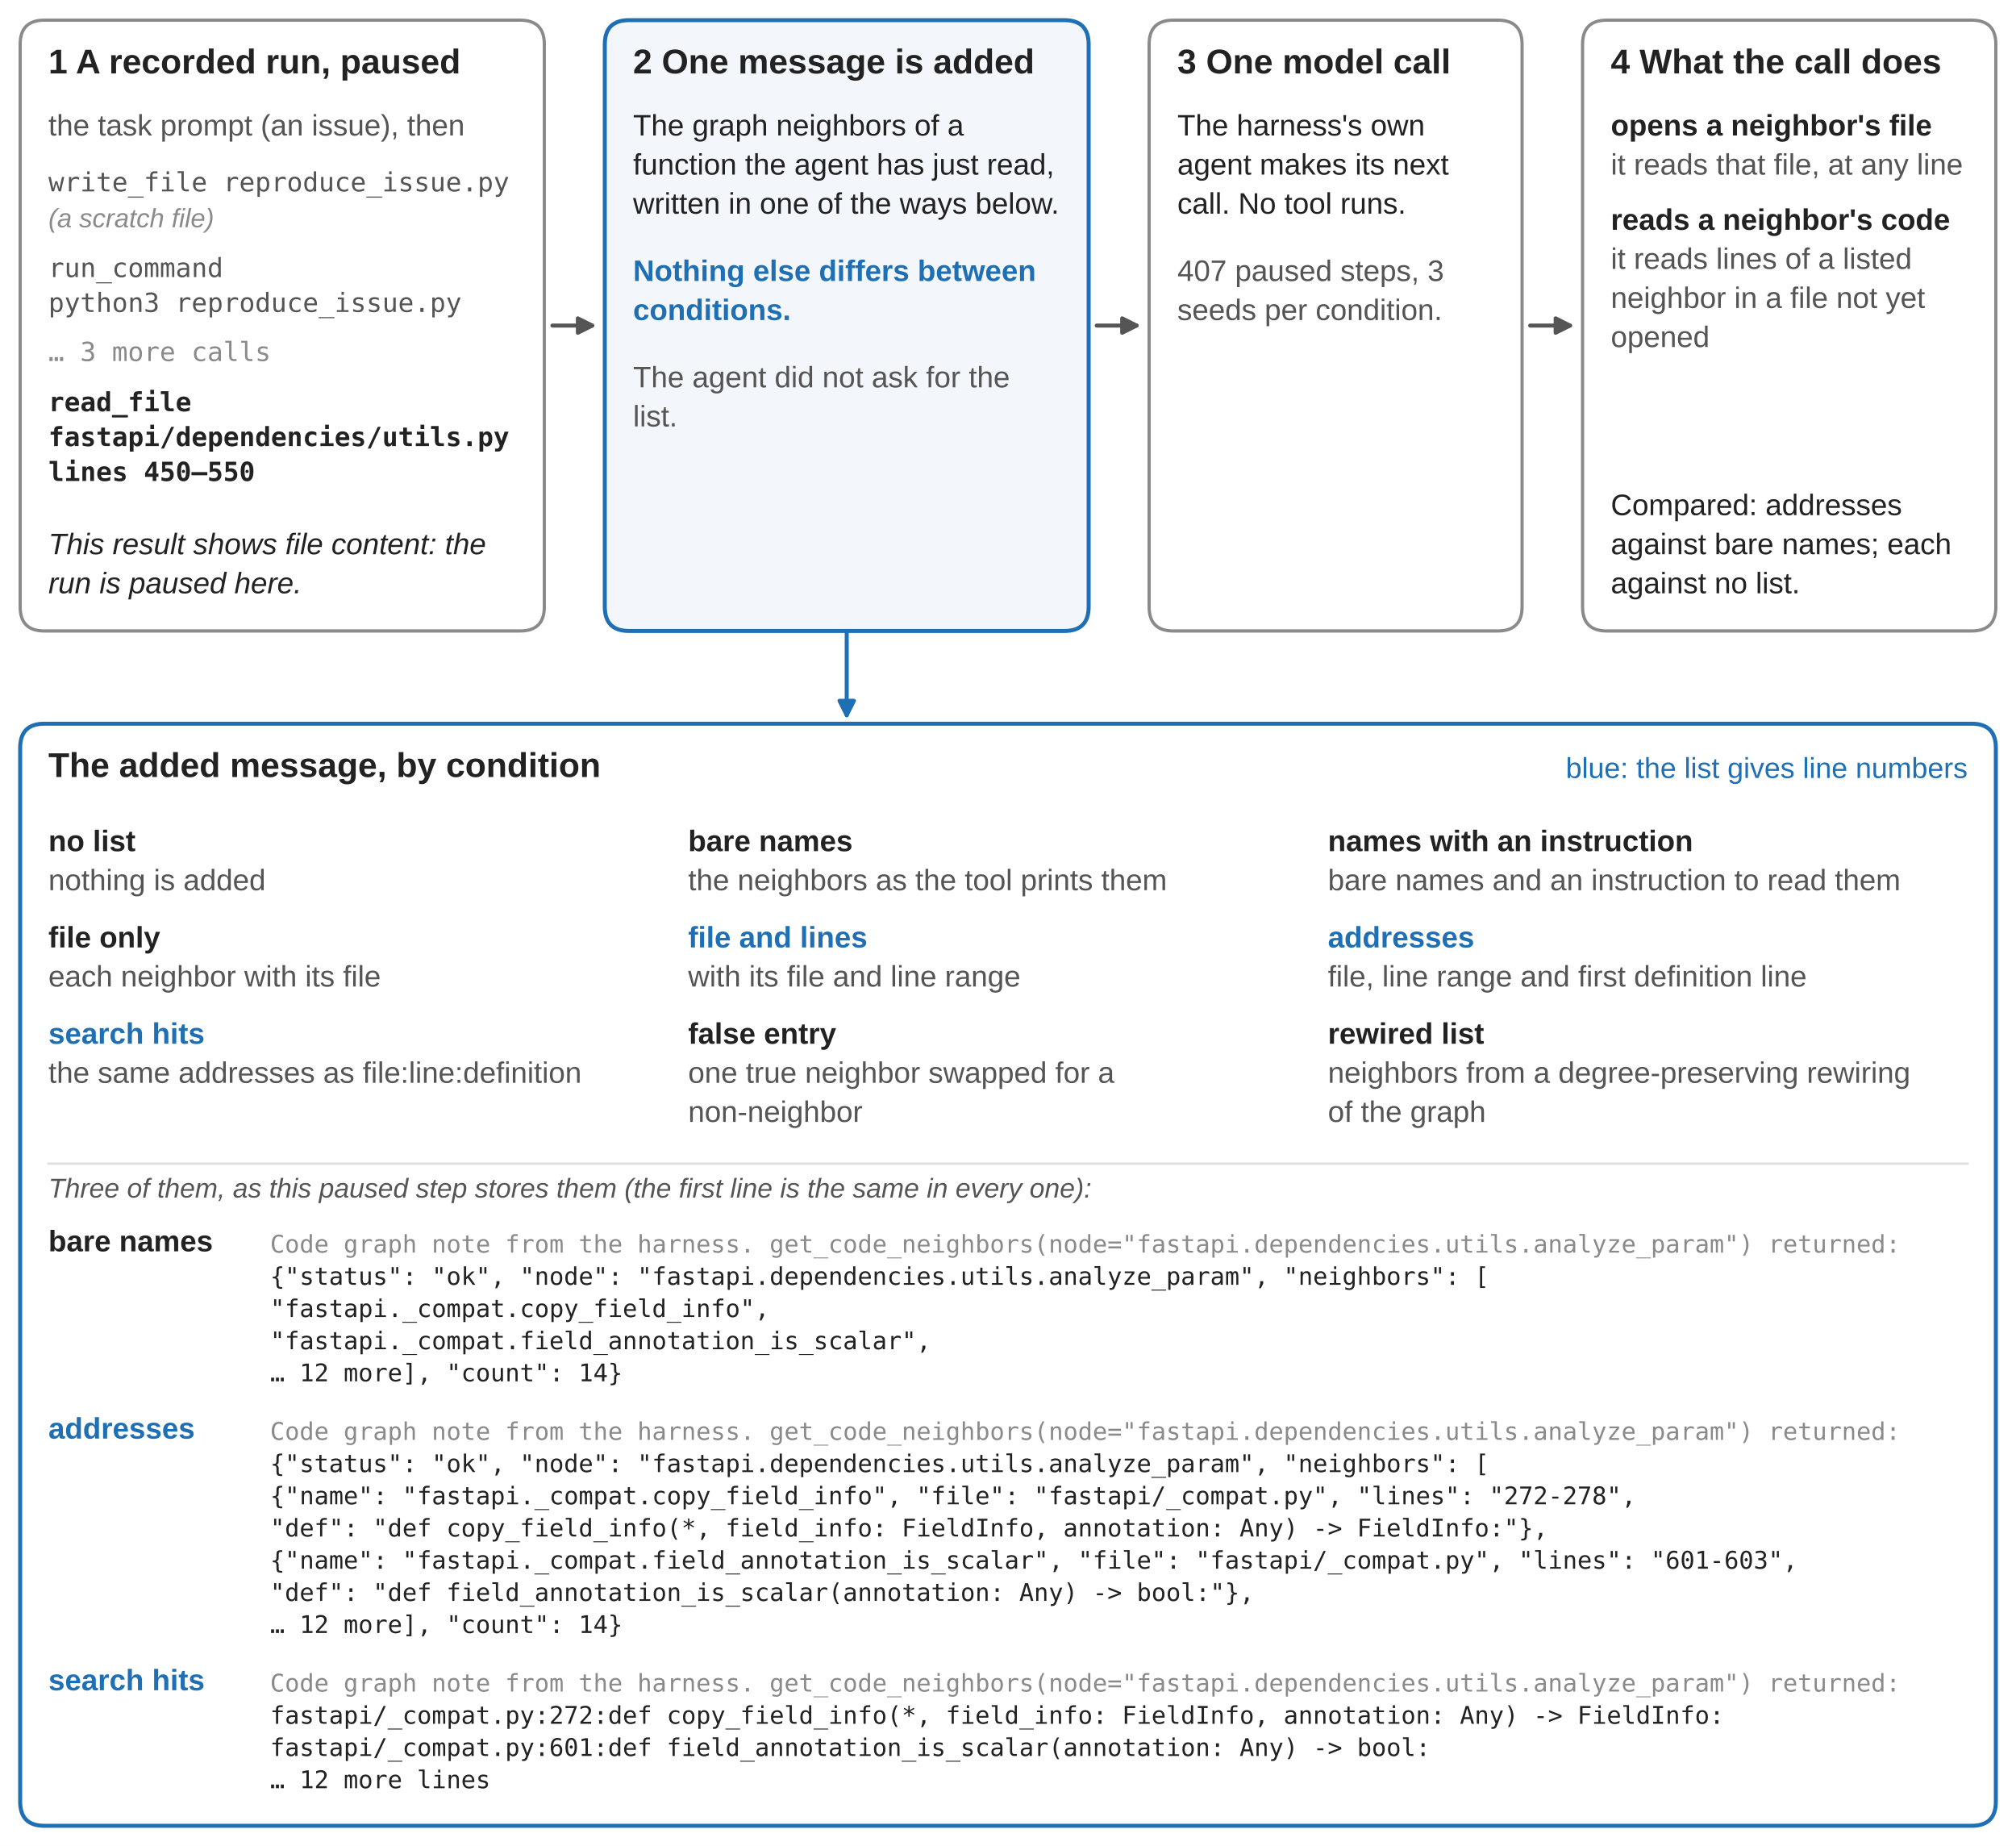
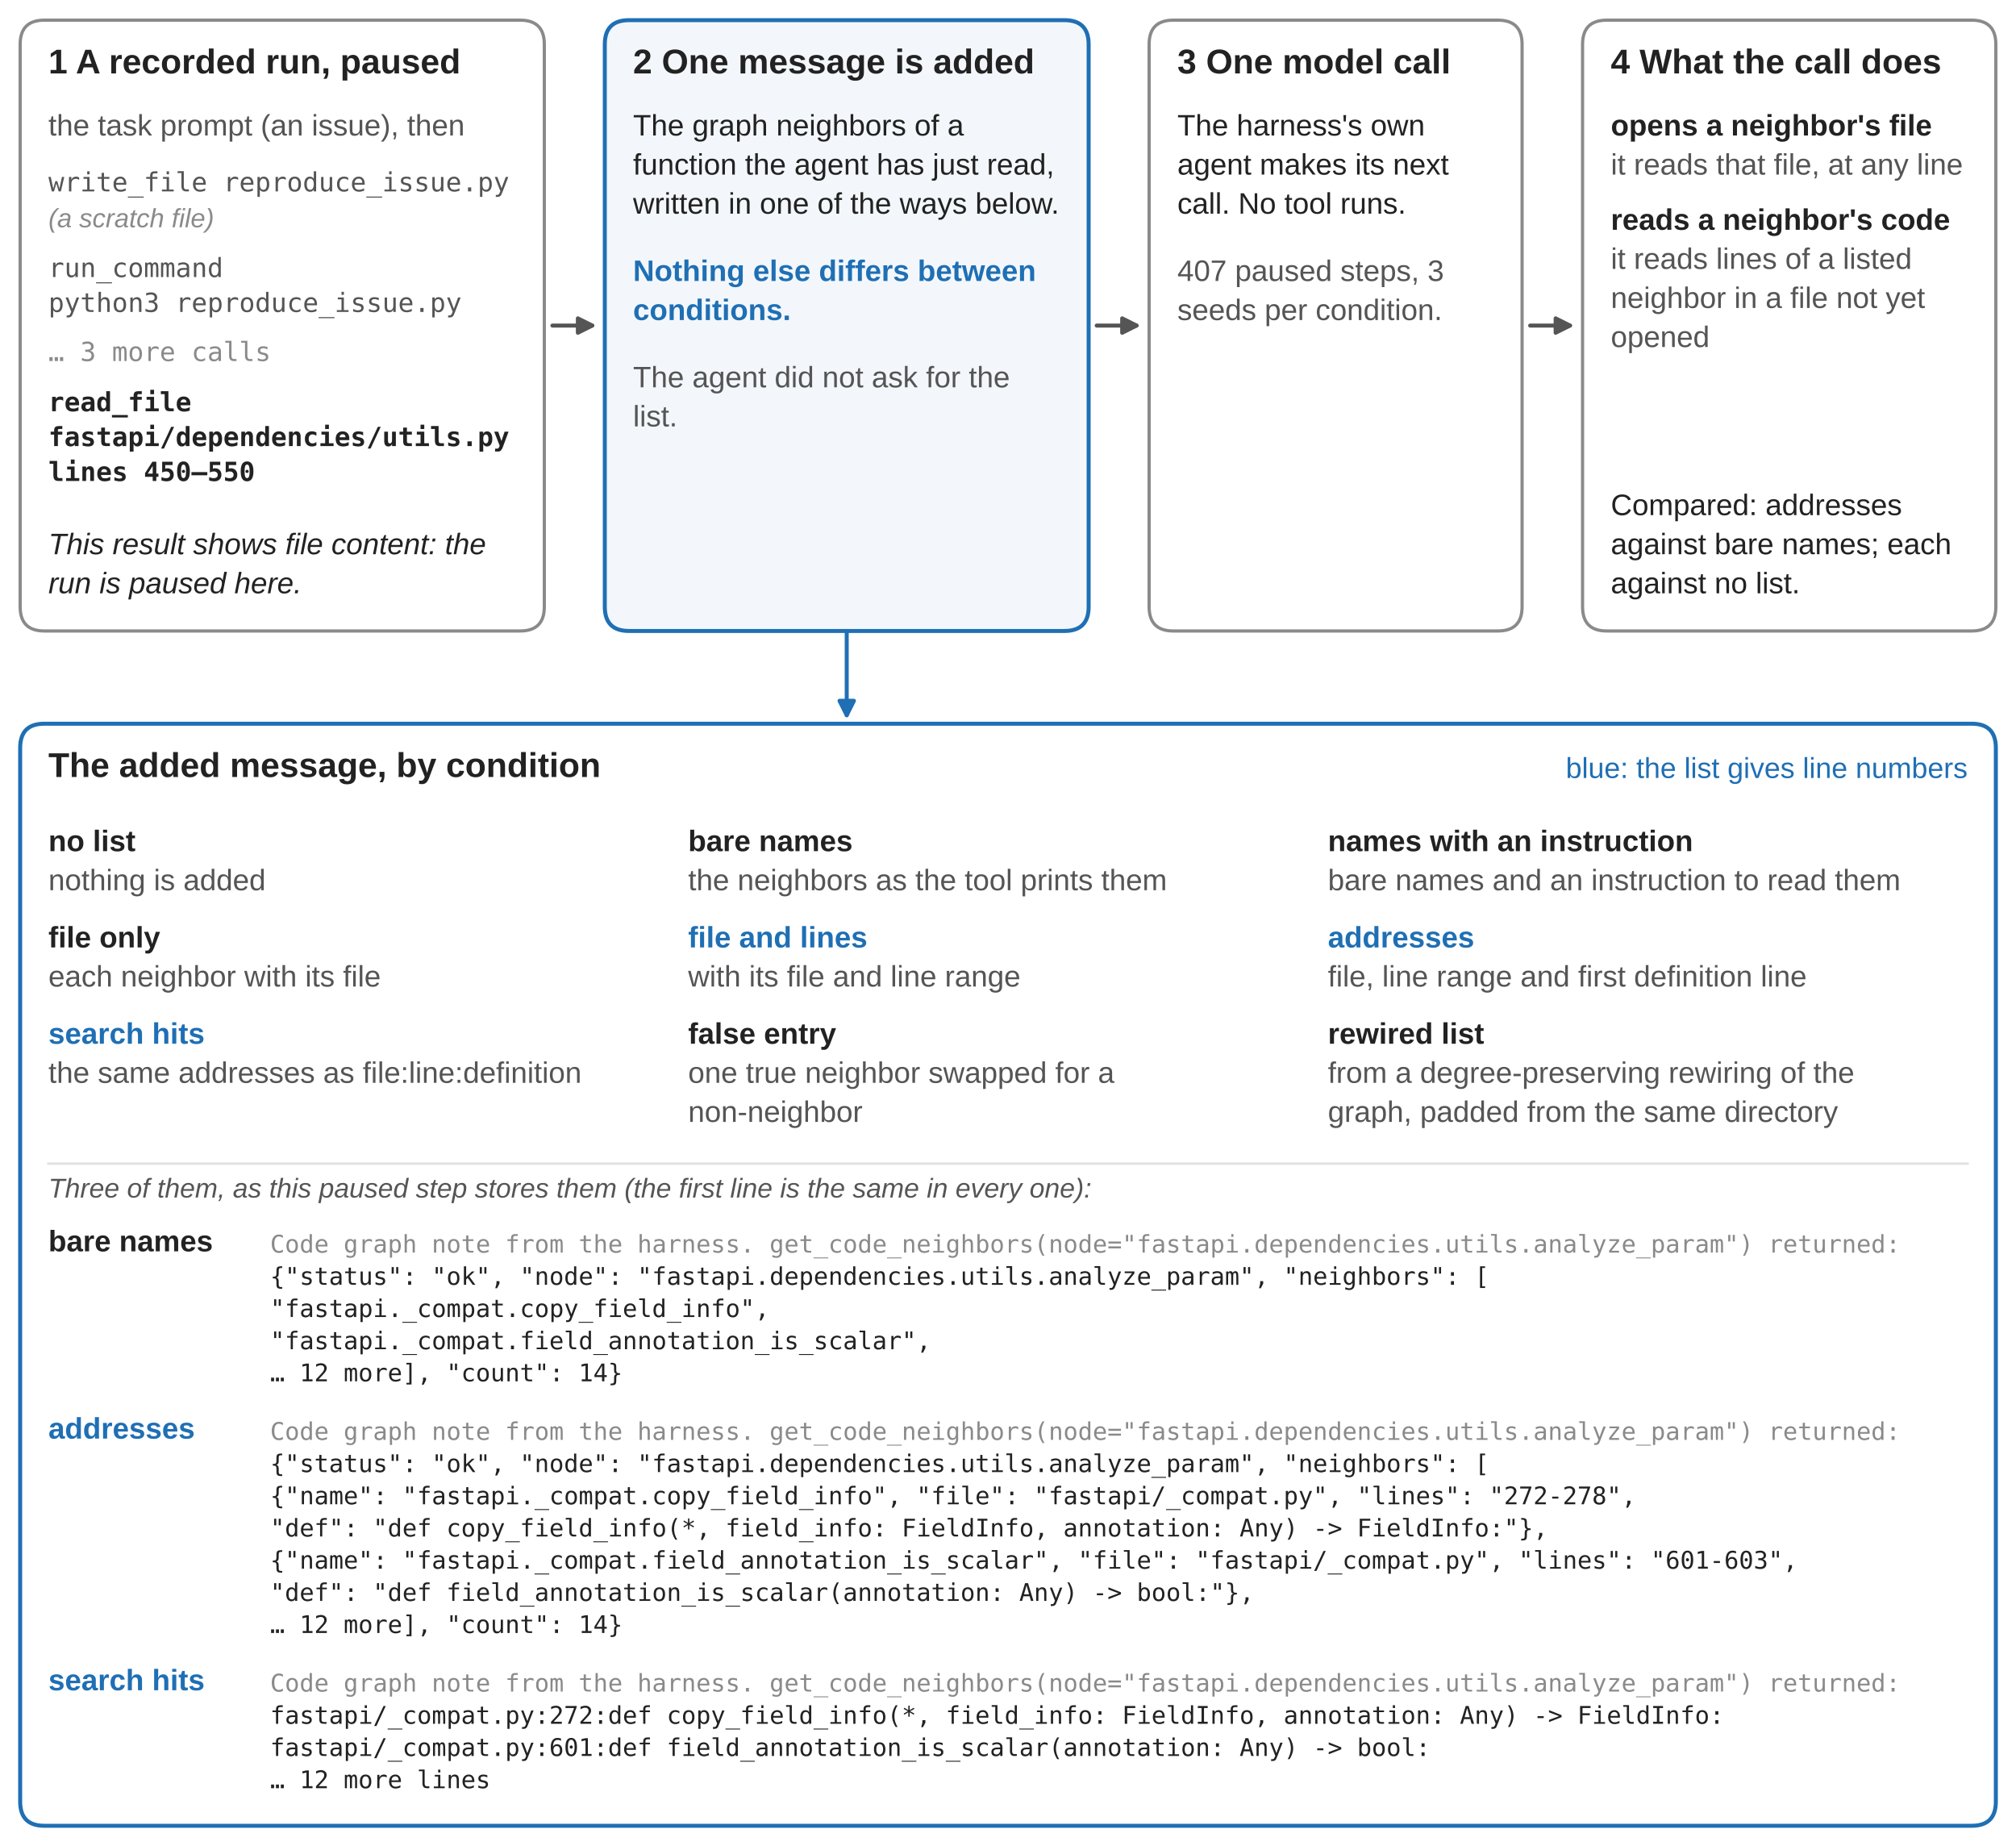
<svg xmlns="http://www.w3.org/2000/svg" width="504pt" height="461.448pt" viewBox="0 0 504 461.448" version="1.1">
  <defs>
    <style type="text/css">*{stroke-linejoin: round; stroke-linecap: butt}</style>
  </defs>
  <g id="figure_1">
    <g id="patch_1">
      <path d="M 0 461.448  L 504 461.448  L 504 0  L 0 0  z " style="fill: #ffffff" />
    </g>
    <g id="axes_1">
      <g id="patch_2">
-         <path d="M 11.088 157.728  L 130.032 157.728  Q 136.08 157.728 136.08 151.68  L 136.08 11.088  Q 136.08 5.04 130.032 5.04  L 11.088 5.04  Q 5.04 5.04 5.04 11.088  L 5.04 151.68  Q 5.04 157.728 11.088 157.728  z " clip-path="url(#p877489be47)" style="fill: #ffffff; stroke: #8a8a8a; stroke-width: 0.8; stroke-linejoin: miter" />
+         <path d="M 11.088 157.728  L 130.032 157.728  Q 136.08 157.728 136.08 151.68  L 136.08 11.088  Q 136.08 5.04 130.032 5.04  L 11.088 5.04  Q 5.04 5.04 5.04 11.088  L 5.04 151.68  Q 5.04 157.728 11.088 157.728  z " clip-path="url(#p58de6aa89c)" style="fill: #ffffff; stroke: #8a8a8a; stroke-width: 0.8; stroke-linejoin: miter" />
      </g>
      <g id="patch_3">
-         <path d="M 157.248 157.728  L 266.112 157.728  Q 272.16 157.728 272.16 151.68  L 272.16 11.088  Q 272.16 5.04 266.112 5.04  L 157.248 5.04  Q 151.2 5.04 151.2 11.088  L 151.2 151.68  Q 151.2 157.728 157.248 157.728  z " clip-path="url(#p877489be47)" style="fill: #f3f7fb; stroke: #1f6fb4; stroke-linejoin: miter" />
+         <path d="M 157.248 157.728  L 266.112 157.728  Q 272.16 157.728 272.16 151.68  L 272.16 11.088  Q 272.16 5.04 266.112 5.04  L 157.248 5.04  Q 151.2 5.04 151.2 11.088  L 151.2 151.68  Q 151.2 157.728 157.248 157.728  z " clip-path="url(#p58de6aa89c)" style="fill: #f3f7fb; stroke: #1f6fb4; stroke-linejoin: miter" />
      </g>
      <g id="patch_4">
-         <path d="M 293.328 157.728  L 374.472 157.728  Q 380.52 157.728 380.52 151.68  L 380.52 11.088  Q 380.52 5.04 374.472 5.04  L 293.328 5.04  Q 287.28 5.04 287.28 11.088  L 287.28 151.68  Q 287.28 157.728 293.328 157.728  z " clip-path="url(#p877489be47)" style="fill: #ffffff; stroke: #8a8a8a; stroke-width: 0.8; stroke-linejoin: miter" />
+         <path d="M 293.328 157.728  L 374.472 157.728  Q 380.52 157.728 380.52 151.68  L 380.52 11.088  Q 380.52 5.04 374.472 5.04  L 293.328 5.04  Q 287.28 5.04 287.28 11.088  L 287.28 151.68  Q 287.28 157.728 293.328 157.728  z " clip-path="url(#p58de6aa89c)" style="fill: #ffffff; stroke: #8a8a8a; stroke-width: 0.8; stroke-linejoin: miter" />
      </g>
      <g id="patch_5">
-         <path d="M 401.688 157.728  L 492.912 157.728  Q 498.96 157.728 498.96 151.68  L 498.96 11.088  Q 498.96 5.04 492.912 5.04  L 401.688 5.04  Q 395.64 5.04 395.64 11.088  L 395.64 151.68  Q 395.64 157.728 401.688 157.728  z " clip-path="url(#p877489be47)" style="fill: #ffffff; stroke: #8a8a8a; stroke-width: 0.8; stroke-linejoin: miter" />
+         <path d="M 401.688 157.728  L 492.912 157.728  Q 498.96 157.728 498.96 151.68  L 498.96 11.088  Q 498.96 5.04 492.912 5.04  L 401.688 5.04  Q 395.64 5.04 395.64 11.088  L 395.64 151.68  Q 395.64 157.728 401.688 157.728  z " clip-path="url(#p58de6aa89c)" style="fill: #ffffff; stroke: #8a8a8a; stroke-width: 0.8; stroke-linejoin: miter" />
      </g>
      <g id="patch_6">
-         <path d="M 11.088 456.408  L 492.912 456.408  Q 498.96 456.408 498.96 450.36  L 498.96 186.96  Q 498.96 180.912 492.912 180.912  L 11.088 180.912  Q 5.04 180.912 5.04 186.96  L 5.04 450.36  Q 5.04 456.408 11.088 456.408  z " clip-path="url(#p877489be47)" style="fill: #ffffff; stroke: #1f6fb4; stroke-linejoin: miter" />
+         <path d="M 11.088 456.408  L 492.912 456.408  Q 498.96 456.408 498.96 450.36  L 498.96 186.96  Q 498.96 180.912 492.912 180.912  L 11.088 180.912  Q 5.04 180.912 5.04 186.96  L 5.04 450.36  Q 5.04 456.408 11.088 456.408  z " clip-path="url(#p58de6aa89c)" style="fill: #ffffff; stroke: #1f6fb4; stroke-linejoin: miter" />
      </g>
      <g id="line2d_1">
-         <path d="M 12.096 290.88  L 491.904 290.88  " clip-path="url(#p877489be47)" style="fill: none; stroke: #e1e1e1; stroke-width: 0.6; stroke-linecap: square" />
+         <path d="M 12.096 290.88  L 491.904 290.88  " clip-path="url(#p58de6aa89c)" style="fill: none; stroke: #e1e1e1; stroke-width: 0.6; stroke-linecap: square" />
      </g>
      <g id="text_1">
        <text style="font-weight: 700; font-size: 8.6px; font-family: 'Arial', 'Helvetica', 'DejaVu Sans', sans-serif; text-anchor: start; fill: #222222" x="12.096" y="18.357" transform="rotate(-0 12.096 18.35703)">1  A recorded run, paused</text>
      </g>
      <g id="text_2">
        <text style="font-size: 7.4px; font-family: 'Arial', 'Helvetica', 'DejaVu Sans', sans-serif; text-anchor: start; fill: #555555" x="12.096" y="33.875" transform="rotate(-0 12.096 33.8754)">the task prompt (an issue), then</text>
      </g>
      <g id="text_3">
        <text style="font-size: 6.6px; font-family: 'DejaVu Sans Mono'; text-anchor: start; fill: #555555" x="12.096" y="47.842" transform="rotate(-0 12.096 47.84203)">write_file reproduce_issue.py</text>
      </g>
      <g id="text_4">
        <text style="font-style: italic; font-size: 6.6px; font-family: 'Arial', 'Helvetica', 'DejaVu Sans', sans-serif; text-anchor: start; fill: #8a8a8a" x="12.096" y="56.813" transform="rotate(-0 12.096 56.81298)">    (a scratch file)</text>
      </g>
      <g id="text_5">
        <text style="font-size: 6.6px; font-family: 'DejaVu Sans Mono'; text-anchor: start; fill: #555555" x="12.096" y="69.263" transform="rotate(-0 12.096 69.26297)">run_command</text>
      </g>
      <g id="text_6">
        <text style="font-size: 6.6px; font-family: 'DejaVu Sans Mono'; text-anchor: start; fill: #555555" x="12.096" y="77.975" transform="rotate(-0 12.096 77.97497)">  python3 reproduce_issue.py</text>
      </g>
      <g id="text_7">
        <text style="font-size: 6.6px; font-family: 'DejaVu Sans Mono'; text-anchor: start; fill: #8a8a8a" x="12.096" y="90.25" transform="rotate(-0 12.096 90.25003)">… 3 more calls</text>
      </g>
      <g id="text_8">
        <text style="font-weight: 700; font-size: 6.6px; font-family: 'DejaVu Sans Mono'; text-anchor: start; fill: #222222" x="12.096" y="102.806" transform="rotate(-0 12.096 102.8056)">read_file</text>
      </g>
      <g id="text_9">
        <text style="font-weight: 700; font-size: 6.6px; font-family: 'DejaVu Sans Mono'; text-anchor: start; fill: #222222" x="12.096" y="111.518" transform="rotate(-0 12.096 111.5176)">  fastapi/dependencies/utils.py</text>
      </g>
      <g id="text_10">
        <text style="font-weight: 700; font-size: 6.6px; font-family: 'DejaVu Sans Mono'; text-anchor: start; fill: #222222" x="12.096" y="120.23" transform="rotate(-0 12.096 120.2296)">  lines 450–550</text>
      </g>
      <g id="text_11">
        <text style="font-style: italic; font-size: 7.4px; font-family: 'Arial', 'Helvetica', 'DejaVu Sans', sans-serif; text-anchor: start; fill: #222222" x="12.096" y="138.539" transform="rotate(-0 12.096 138.5394)">This result shows file content: the</text>
      </g>
      <g id="text_12">
        <text style="font-style: italic; font-size: 7.4px; font-family: 'Arial', 'Helvetica', 'DejaVu Sans', sans-serif; text-anchor: start; fill: #222222" x="12.096" y="148.307" transform="rotate(-0 12.096 148.3074)">run is paused here.</text>
      </g>
      <g id="text_13">
        <text style="font-weight: 700; font-size: 8.6px; font-family: 'Arial', 'Helvetica', 'DejaVu Sans', sans-serif; text-anchor: start; fill: #222222" x="158.256" y="18.357" transform="rotate(-0 158.256 18.35703)">2  One message is added</text>
      </g>
      <g id="text_14">
        <text style="font-size: 7.4px; font-family: 'Arial', 'Helvetica', 'DejaVu Sans', sans-serif; text-anchor: start; fill: #222222" x="158.256" y="33.875" transform="rotate(-0 158.256 33.8754)">The graph neighbors of a</text>
      </g>
      <g id="text_15">
        <text style="font-size: 7.4px; font-family: 'Arial', 'Helvetica', 'DejaVu Sans', sans-serif; text-anchor: start; fill: #222222" x="158.256" y="43.643" transform="rotate(-0 158.256 43.6434)">function the agent has just read,</text>
      </g>
      <g id="text_16">
        <text style="font-size: 7.4px; font-family: 'Arial', 'Helvetica', 'DejaVu Sans', sans-serif; text-anchor: start; fill: #222222" x="158.256" y="53.411" transform="rotate(-0 158.256 53.4114)">written in one of the ways below.</text>
      </g>
      <g id="text_17">
        <text style="font-weight: 700; font-size: 7.4px; font-family: 'Arial', 'Helvetica', 'DejaVu Sans', sans-serif; text-anchor: start; fill: #1f6fb4" x="158.256" y="70.235" transform="rotate(-0 158.256 70.2354)">Nothing else differs between</text>
      </g>
      <g id="text_18">
        <text style="font-weight: 700; font-size: 7.4px; font-family: 'Arial', 'Helvetica', 'DejaVu Sans', sans-serif; text-anchor: start; fill: #1f6fb4" x="158.256" y="80.003" transform="rotate(-0 158.256 80.0034)">conditions.</text>
      </g>
      <g id="text_19">
        <text style="font-size: 7.4px; font-family: 'Arial', 'Helvetica', 'DejaVu Sans', sans-serif; text-anchor: start; fill: #555555" x="158.256" y="96.827" transform="rotate(-0 158.256 96.8274)">The agent did not ask for the</text>
      </g>
      <g id="text_20">
        <text style="font-size: 7.4px; font-family: 'Arial', 'Helvetica', 'DejaVu Sans', sans-serif; text-anchor: start; fill: #555555" x="158.256" y="106.595" transform="rotate(-0 158.256 106.5954)">list.</text>
      </g>
      <g id="text_21">
        <text style="font-weight: 700; font-size: 8.6px; font-family: 'Arial', 'Helvetica', 'DejaVu Sans', sans-serif; text-anchor: start; fill: #222222" x="294.336" y="18.357" transform="rotate(-0 294.336 18.35703)">3  One model call</text>
      </g>
      <g id="text_22">
        <text style="font-size: 7.4px; font-family: 'Arial', 'Helvetica', 'DejaVu Sans', sans-serif; text-anchor: start; fill: #222222" x="294.336" y="33.875" transform="rotate(-0 294.336 33.8754)">The harness's own</text>
      </g>
      <g id="text_23">
        <text style="font-size: 7.4px; font-family: 'Arial', 'Helvetica', 'DejaVu Sans', sans-serif; text-anchor: start; fill: #222222" x="294.336" y="43.643" transform="rotate(-0 294.336 43.6434)">agent makes its next</text>
      </g>
      <g id="text_24">
        <text style="font-size: 7.4px; font-family: 'Arial', 'Helvetica', 'DejaVu Sans', sans-serif; text-anchor: start; fill: #222222" x="294.336" y="53.411" transform="rotate(-0 294.336 53.4114)">call. No tool runs.</text>
      </g>
      <g id="text_25">
        <text style="font-size: 7.4px; font-family: 'Arial', 'Helvetica', 'DejaVu Sans', sans-serif; text-anchor: start; fill: #555555" x="294.336" y="70.235" transform="rotate(-0 294.336 70.2354)">407 paused steps, 3</text>
      </g>
      <g id="text_26">
        <text style="font-size: 7.4px; font-family: 'Arial', 'Helvetica', 'DejaVu Sans', sans-serif; text-anchor: start; fill: #555555" x="294.336" y="80.003" transform="rotate(-0 294.336 80.0034)">seeds per condition.</text>
      </g>
      <g id="text_27">
        <text style="font-weight: 700; font-size: 8.6px; font-family: 'Arial', 'Helvetica', 'DejaVu Sans', sans-serif; text-anchor: start; fill: #222222" x="402.696" y="18.357" transform="rotate(-0 402.696 18.35703)">4  What the call does</text>
      </g>
      <g id="text_28">
        <text style="font-weight: 700; font-size: 7.4px; font-family: 'Arial', 'Helvetica', 'DejaVu Sans', sans-serif; text-anchor: start; fill: #222222" x="402.696" y="33.875" transform="rotate(-0 402.696 33.8754)">opens a neighbor's file</text>
      </g>
      <g id="text_29">
        <text style="font-size: 7.4px; font-family: 'Arial', 'Helvetica', 'DejaVu Sans', sans-serif; text-anchor: start; fill: #555555" x="402.696" y="43.643" transform="rotate(-0 402.696 43.6434)">it reads that file, at any line</text>
      </g>
      <g id="text_30">
        <text style="font-weight: 700; font-size: 7.4px; font-family: 'Arial', 'Helvetica', 'DejaVu Sans', sans-serif; text-anchor: start; fill: #222222" x="402.696" y="57.443" transform="rotate(-0 402.696 57.4434)">reads a neighbor's code</text>
      </g>
      <g id="text_31">
        <text style="font-size: 7.4px; font-family: 'Arial', 'Helvetica', 'DejaVu Sans', sans-serif; text-anchor: start; fill: #555555" x="402.696" y="67.211" transform="rotate(-0 402.696 67.2114)">it reads lines of a listed</text>
      </g>
      <g id="text_32">
        <text style="font-size: 7.4px; font-family: 'Arial', 'Helvetica', 'DejaVu Sans', sans-serif; text-anchor: start; fill: #555555" x="402.696" y="76.979" transform="rotate(-0 402.696 76.9794)">neighbor in a file not yet</text>
      </g>
      <g id="text_33">
        <text style="font-size: 7.4px; font-family: 'Arial', 'Helvetica', 'DejaVu Sans', sans-serif; text-anchor: start; fill: #555555" x="402.696" y="86.747" transform="rotate(-0 402.696 86.7474)">opened</text>
      </g>
      <g id="text_34">
        <text style="font-size: 7.4px; font-family: 'Arial', 'Helvetica', 'DejaVu Sans', sans-serif; text-anchor: start; fill: #222222" x="402.696" y="128.771" transform="rotate(-0 402.696 128.7714)">Compared: addresses</text>
      </g>
      <g id="text_35">
        <text style="font-size: 7.4px; font-family: 'Arial', 'Helvetica', 'DejaVu Sans', sans-serif; text-anchor: start; fill: #222222" x="402.696" y="138.539" transform="rotate(-0 402.696 138.5394)">against bare names; each</text>
      </g>
      <g id="text_36">
        <text style="font-size: 7.4px; font-family: 'Arial', 'Helvetica', 'DejaVu Sans', sans-serif; text-anchor: start; fill: #222222" x="402.696" y="148.307" transform="rotate(-0 402.696 148.3074)">against no list.</text>
      </g>
      <g id="patch_7">
        <path d="M 138.096 81.384  Q 143.64 81.384 148.066 81.384  " style="fill: none; stroke: #555555; stroke-linecap: round" />
        <path d="M 144.466 79.584  L 148.066 81.384  L 144.466 83.184  z " style="fill: #555555; stroke: #555555; stroke-linecap: round" />
      </g>
      <g id="patch_8">
        <path d="M 274.176 81.384  Q 279.72 81.384 284.146 81.384  " style="fill: none; stroke: #555555; stroke-linecap: round" />
        <path d="M 280.546 79.584  L 284.146 81.384  L 280.546 83.184  z " style="fill: #555555; stroke: #555555; stroke-linecap: round" />
      </g>
      <g id="patch_9">
        <path d="M 382.536 81.384  Q 388.08 81.384 392.506 81.384  " style="fill: none; stroke: #555555; stroke-linecap: round" />
        <path d="M 388.906 79.584  L 392.506 81.384  L 388.906 83.184  z " style="fill: #555555; stroke: #555555; stroke-linecap: round" />
      </g>
      <g id="patch_10">
        <path d="M 211.68 157.728  Q 211.68 168.816 211.68 178.786  " style="fill: none; stroke: #1f6fb4; stroke-linecap: round" />
        <path d="M 213.48 175.186  L 211.68 178.786  L 209.88 175.186  z " style="fill: #1f6fb4; stroke: #1f6fb4; stroke-linecap: round" />
      </g>
      <g id="text_37">
        <text style="font-weight: 700; font-size: 8.6px; font-family: 'Arial', 'Helvetica', 'DejaVu Sans', sans-serif; text-anchor: start; fill: #222222" x="12.096" y="194.229" transform="rotate(-0 12.096 194.229)">The added message, by condition</text>
      </g>
      <g id="text_38">
        <text style="font-size: 7.2px; font-family: 'Arial', 'Helvetica', 'DejaVu Sans', sans-serif; text-anchor: end; fill: #1f6fb4" x="491.904" y="194.47" transform="rotate(-0 491.904 194.4698)">blue: the list gives line numbers</text>
      </g>
      <g id="text_39">
        <text style="font-weight: 700; font-size: 7.4px; font-family: 'Arial', 'Helvetica', 'DejaVu Sans', sans-serif; text-anchor: start; fill: #222222" x="12.096" y="212.771" transform="rotate(-0 12.096 212.7714)">no list</text>
      </g>
      <g id="text_40">
        <text style="font-size: 7.4px; font-family: 'Arial', 'Helvetica', 'DejaVu Sans', sans-serif; text-anchor: start; fill: #555555" x="12.096" y="222.539" transform="rotate(-0 12.096 222.5394)">nothing is added</text>
      </g>
      <g id="text_41">
        <text style="font-weight: 700; font-size: 7.4px; font-family: 'Arial', 'Helvetica', 'DejaVu Sans', sans-serif; text-anchor: start; fill: #222222" x="172.032" y="212.771" transform="rotate(-0 172.032 212.7714)">bare names</text>
      </g>
      <g id="text_42">
        <text style="font-size: 7.4px; font-family: 'Arial', 'Helvetica', 'DejaVu Sans', sans-serif; text-anchor: start; fill: #555555" x="172.032" y="222.539" transform="rotate(-0 172.032 222.5394)">the neighbors as the tool prints them</text>
      </g>
      <g id="text_43">
        <text style="font-weight: 700; font-size: 7.4px; font-family: 'Arial', 'Helvetica', 'DejaVu Sans', sans-serif; text-anchor: start; fill: #222222" x="331.968" y="212.771" transform="rotate(-0 331.968 212.7714)">names with an instruction</text>
      </g>
      <g id="text_44">
        <text style="font-size: 7.4px; font-family: 'Arial', 'Helvetica', 'DejaVu Sans', sans-serif; text-anchor: start; fill: #555555" x="331.968" y="222.539" transform="rotate(-0 331.968 222.5394)">bare names and an instruction to read them</text>
      </g>
      <g id="text_45">
        <text style="font-weight: 700; font-size: 7.4px; font-family: 'Arial', 'Helvetica', 'DejaVu Sans', sans-serif; text-anchor: start; fill: #222222" x="12.096" y="236.843" transform="rotate(-0 12.096 236.8434)">file only</text>
      </g>
      <g id="text_46">
        <text style="font-size: 7.4px; font-family: 'Arial', 'Helvetica', 'DejaVu Sans', sans-serif; text-anchor: start; fill: #555555" x="12.096" y="246.611" transform="rotate(-0 12.096 246.6114)">each neighbor with its file</text>
      </g>
      <g id="text_47">
        <text style="font-weight: 700; font-size: 7.4px; font-family: 'Arial', 'Helvetica', 'DejaVu Sans', sans-serif; text-anchor: start; fill: #1f6fb4" x="172.032" y="236.843" transform="rotate(-0 172.032 236.8434)">file and lines</text>
      </g>
      <g id="text_48">
        <text style="font-size: 7.4px; font-family: 'Arial', 'Helvetica', 'DejaVu Sans', sans-serif; text-anchor: start; fill: #555555" x="172.032" y="246.611" transform="rotate(-0 172.032 246.6114)">with its file and line range</text>
      </g>
      <g id="text_49">
        <text style="font-weight: 700; font-size: 7.4px; font-family: 'Arial', 'Helvetica', 'DejaVu Sans', sans-serif; text-anchor: start; fill: #1f6fb4" x="331.968" y="236.843" transform="rotate(-0 331.968 236.8434)">addresses</text>
      </g>
      <g id="text_50">
        <text style="font-size: 7.4px; font-family: 'Arial', 'Helvetica', 'DejaVu Sans', sans-serif; text-anchor: start; fill: #555555" x="331.968" y="246.611" transform="rotate(-0 331.968 246.6114)">file, line range and first definition line</text>
      </g>
      <g id="text_51">
        <text style="font-weight: 700; font-size: 7.4px; font-family: 'Arial', 'Helvetica', 'DejaVu Sans', sans-serif; text-anchor: start; fill: #1f6fb4" x="12.096" y="260.915" transform="rotate(-0 12.096 260.9154)">search hits</text>
      </g>
      <g id="text_52">
        <text style="font-size: 7.4px; font-family: 'Arial', 'Helvetica', 'DejaVu Sans', sans-serif; text-anchor: start; fill: #555555" x="12.096" y="270.683" transform="rotate(-0 12.096 270.6834)">the same addresses as file:line:definition</text>
      </g>
      <g id="text_53">
        <text style="font-weight: 700; font-size: 7.4px; font-family: 'Arial', 'Helvetica', 'DejaVu Sans', sans-serif; text-anchor: start; fill: #222222" x="172.032" y="260.915" transform="rotate(-0 172.032 260.9154)">false entry</text>
      </g>
      <g id="text_54">
        <text style="font-size: 7.4px; font-family: 'Arial', 'Helvetica', 'DejaVu Sans', sans-serif; text-anchor: start; fill: #555555" x="172.032" y="270.683" transform="rotate(-0 172.032 270.6834)">one true neighbor swapped for a</text>
      </g>
      <g id="text_55">
        <text style="font-size: 7.4px; font-family: 'Arial', 'Helvetica', 'DejaVu Sans', sans-serif; text-anchor: start; fill: #555555" x="172.032" y="280.451" transform="rotate(-0 172.032 280.4514)">non-neighbor</text>
      </g>
      <g id="text_56">
        <text style="font-weight: 700; font-size: 7.4px; font-family: 'Arial', 'Helvetica', 'DejaVu Sans', sans-serif; text-anchor: start; fill: #222222" x="331.968" y="260.915" transform="rotate(-0 331.968 260.9154)">rewired list</text>
      </g>
      <g id="text_57">
-         <text style="font-size: 7.4px; font-family: 'Arial', 'Helvetica', 'DejaVu Sans', sans-serif; text-anchor: start; fill: #555555" x="331.968" y="270.683" transform="rotate(-0 331.968 270.6834)">neighbors from a degree-preserving rewiring</text>
+         <text style="font-size: 7.4px; font-family: 'Arial', 'Helvetica', 'DejaVu Sans', sans-serif; text-anchor: start; fill: #555555" x="331.968" y="270.683" transform="rotate(-0 331.968 270.6834)">from a degree-preserving rewiring of the</text>
      </g>
      <g id="text_58">
-         <text style="font-size: 7.4px; font-family: 'Arial', 'Helvetica', 'DejaVu Sans', sans-serif; text-anchor: start; fill: #555555" x="331.968" y="280.451" transform="rotate(-0 331.968 280.4514)">of the graph</text>
+         <text style="font-size: 7.4px; font-family: 'Arial', 'Helvetica', 'DejaVu Sans', sans-serif; text-anchor: start; fill: #555555" x="331.968" y="280.451" transform="rotate(-0 331.968 280.4514)">graph, padded from the same directory</text>
      </g>
      <g id="text_59">
        <text style="font-style: italic; font-size: 6.8px; font-family: 'Arial', 'Helvetica', 'DejaVu Sans', sans-serif; text-anchor: start; fill: #555555" x="12.096" y="299.359" transform="rotate(-0 12.096 299.3586)">Three of them, as this paused step stores them (the first line is the same in every one):</text>
      </g>
      <g id="text_60">
        <text style="font-weight: 700; font-size: 7.4px; font-family: 'Arial', 'Helvetica', 'DejaVu Sans', sans-serif; text-anchor: start; fill: #222222" x="12.096" y="312.803" transform="rotate(-0 12.096 312.8034)">bare names</text>
      </g>
      <g id="text_61">
        <text style="font-size: 6.1px; font-family: 'DejaVu Sans Mono'; text-anchor: start; fill: #8a8a8a" x="67.536" y="313.123" transform="rotate(-0 67.536 313.1235)">Code graph note from the harness. get_code_neighbors(node="fastapi.dependencies.utils.analyze_param") returned:</text>
      </g>
      <g id="text_62">
        <text style="font-size: 6.1px; font-family: 'DejaVu Sans Mono'; text-anchor: start; fill: #222222" x="67.536" y="321.175" transform="rotate(-0 67.536 321.1755)">{"status": "ok", "node": "fastapi.dependencies.utils.analyze_param", "neighbors": [</text>
      </g>
      <g id="text_63">
        <text style="font-size: 6.1px; font-family: 'DejaVu Sans Mono'; text-anchor: start; fill: #222222" x="67.536" y="329.227" transform="rotate(-0 67.536 329.2275)"> "fastapi._compat.copy_field_info",</text>
      </g>
      <g id="text_64">
        <text style="font-size: 6.1px; font-family: 'DejaVu Sans Mono'; text-anchor: start; fill: #222222" x="67.536" y="337.279" transform="rotate(-0 67.536 337.2795)"> "fastapi._compat.field_annotation_is_scalar",</text>
      </g>
      <g id="text_65">
        <text style="font-size: 6.1px; font-family: 'DejaVu Sans Mono'; text-anchor: start; fill: #222222" x="67.536" y="345.299" transform="rotate(-0 67.536 345.299)"> … 12 more], "count": 14}</text>
      </g>
      <g id="text_66">
        <text style="font-weight: 700; font-size: 7.4px; font-family: 'Arial', 'Helvetica', 'DejaVu Sans', sans-serif; text-anchor: start; fill: #1f6fb4" x="12.096" y="359.615" transform="rotate(-0 12.096 359.6154)">addresses</text>
      </g>
      <g id="text_67">
        <text style="font-size: 6.1px; font-family: 'DejaVu Sans Mono'; text-anchor: start; fill: #8a8a8a" x="67.536" y="359.935" transform="rotate(-0 67.536 359.9355)">Code graph note from the harness. get_code_neighbors(node="fastapi.dependencies.utils.analyze_param") returned:</text>
      </g>
      <g id="text_68">
        <text style="font-size: 6.1px; font-family: 'DejaVu Sans Mono'; text-anchor: start; fill: #222222" x="67.536" y="367.987" transform="rotate(-0 67.536 367.9875)">{"status": "ok", "node": "fastapi.dependencies.utils.analyze_param", "neighbors": [</text>
      </g>
      <g id="text_69">
        <text style="font-size: 6.1px; font-family: 'DejaVu Sans Mono'; text-anchor: start; fill: #222222" x="67.536" y="376.039" transform="rotate(-0 67.536 376.0395)"> {"name": "fastapi._compat.copy_field_info", "file": "fastapi/_compat.py", "lines": "272-278",</text>
      </g>
      <g id="text_70">
        <text style="font-size: 6.1px; font-family: 'DejaVu Sans Mono'; text-anchor: start; fill: #222222" x="67.536" y="384.091" transform="rotate(-0 67.536 384.0915)">  "def": "def copy_field_info(*, field_info: FieldInfo, annotation: Any) -&gt; FieldInfo:"},</text>
      </g>
      <g id="text_71">
        <text style="font-size: 6.1px; font-family: 'DejaVu Sans Mono'; text-anchor: start; fill: #222222" x="67.536" y="392.143" transform="rotate(-0 67.536 392.1435)"> {"name": "fastapi._compat.field_annotation_is_scalar", "file": "fastapi/_compat.py", "lines": "601-603",</text>
      </g>
      <g id="text_72">
        <text style="font-size: 6.1px; font-family: 'DejaVu Sans Mono'; text-anchor: start; fill: #222222" x="67.536" y="400.195" transform="rotate(-0 67.536 400.1955)">  "def": "def field_annotation_is_scalar(annotation: Any) -&gt; bool:"},</text>
      </g>
      <g id="text_73">
        <text style="font-size: 6.1px; font-family: 'DejaVu Sans Mono'; text-anchor: start; fill: #222222" x="67.536" y="408.215" transform="rotate(-0 67.536 408.215)"> … 12 more], "count": 14}</text>
      </g>
      <g id="text_74">
        <text style="font-weight: 700; font-size: 7.4px; font-family: 'Arial', 'Helvetica', 'DejaVu Sans', sans-serif; text-anchor: start; fill: #1f6fb4" x="12.096" y="422.531" transform="rotate(-0 12.096 422.5314)">search hits</text>
      </g>
      <g id="text_75">
        <text style="font-size: 6.1px; font-family: 'DejaVu Sans Mono'; text-anchor: start; fill: #8a8a8a" x="67.536" y="422.851" transform="rotate(-0 67.536 422.8515)">Code graph note from the harness. get_code_neighbors(node="fastapi.dependencies.utils.analyze_param") returned:</text>
      </g>
      <g id="text_76">
        <text style="font-size: 6.1px; font-family: 'DejaVu Sans Mono'; text-anchor: start; fill: #222222" x="67.536" y="430.903" transform="rotate(-0 67.536 430.9035)">fastapi/_compat.py:272:def copy_field_info(*, field_info: FieldInfo, annotation: Any) -&gt; FieldInfo:</text>
      </g>
      <g id="text_77">
        <text style="font-size: 6.1px; font-family: 'DejaVu Sans Mono'; text-anchor: start; fill: #222222" x="67.536" y="438.955" transform="rotate(-0 67.536 438.9555)">fastapi/_compat.py:601:def field_annotation_is_scalar(annotation: Any) -&gt; bool:</text>
      </g>
      <g id="text_78">
        <text style="font-size: 6.1px; font-family: 'DejaVu Sans Mono'; text-anchor: start; fill: #222222" x="67.536" y="447.007" transform="rotate(-0 67.536 447.0075)">… 12 more lines</text>
      </g>
    </g>
  </g>
  <defs>
-     <clipPath id="p877489be47">
+     <clipPath id="p58de6aa89c">
      <rect x="0" y="0" width="504" height="461.448" />
    </clipPath>
  </defs>
</svg>
